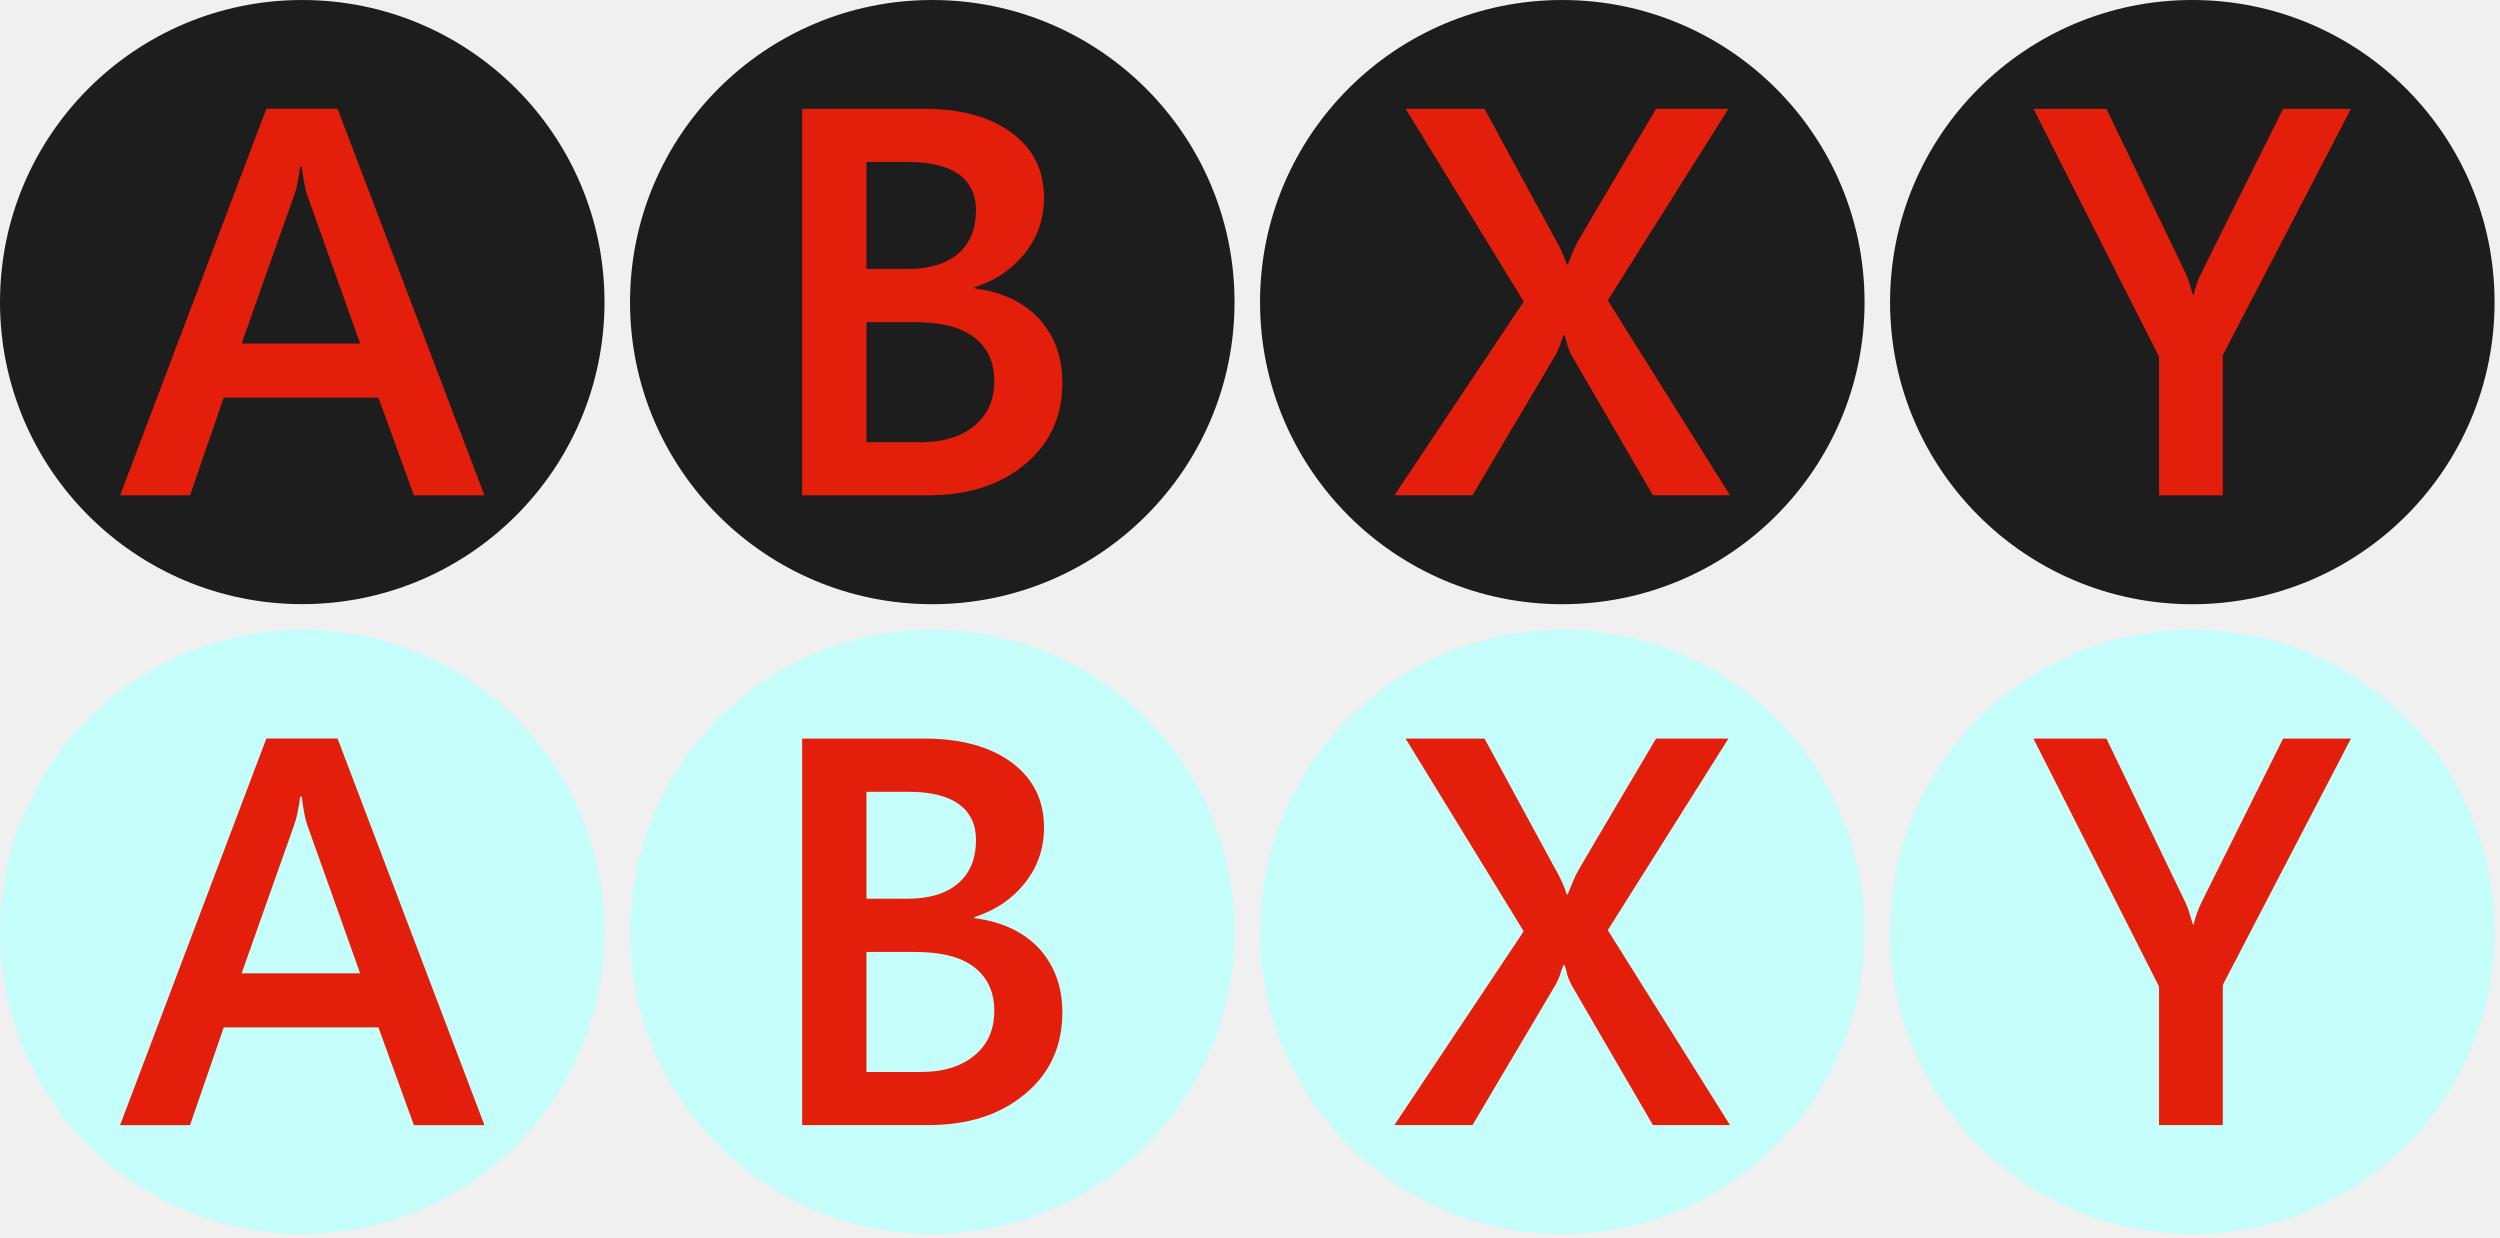
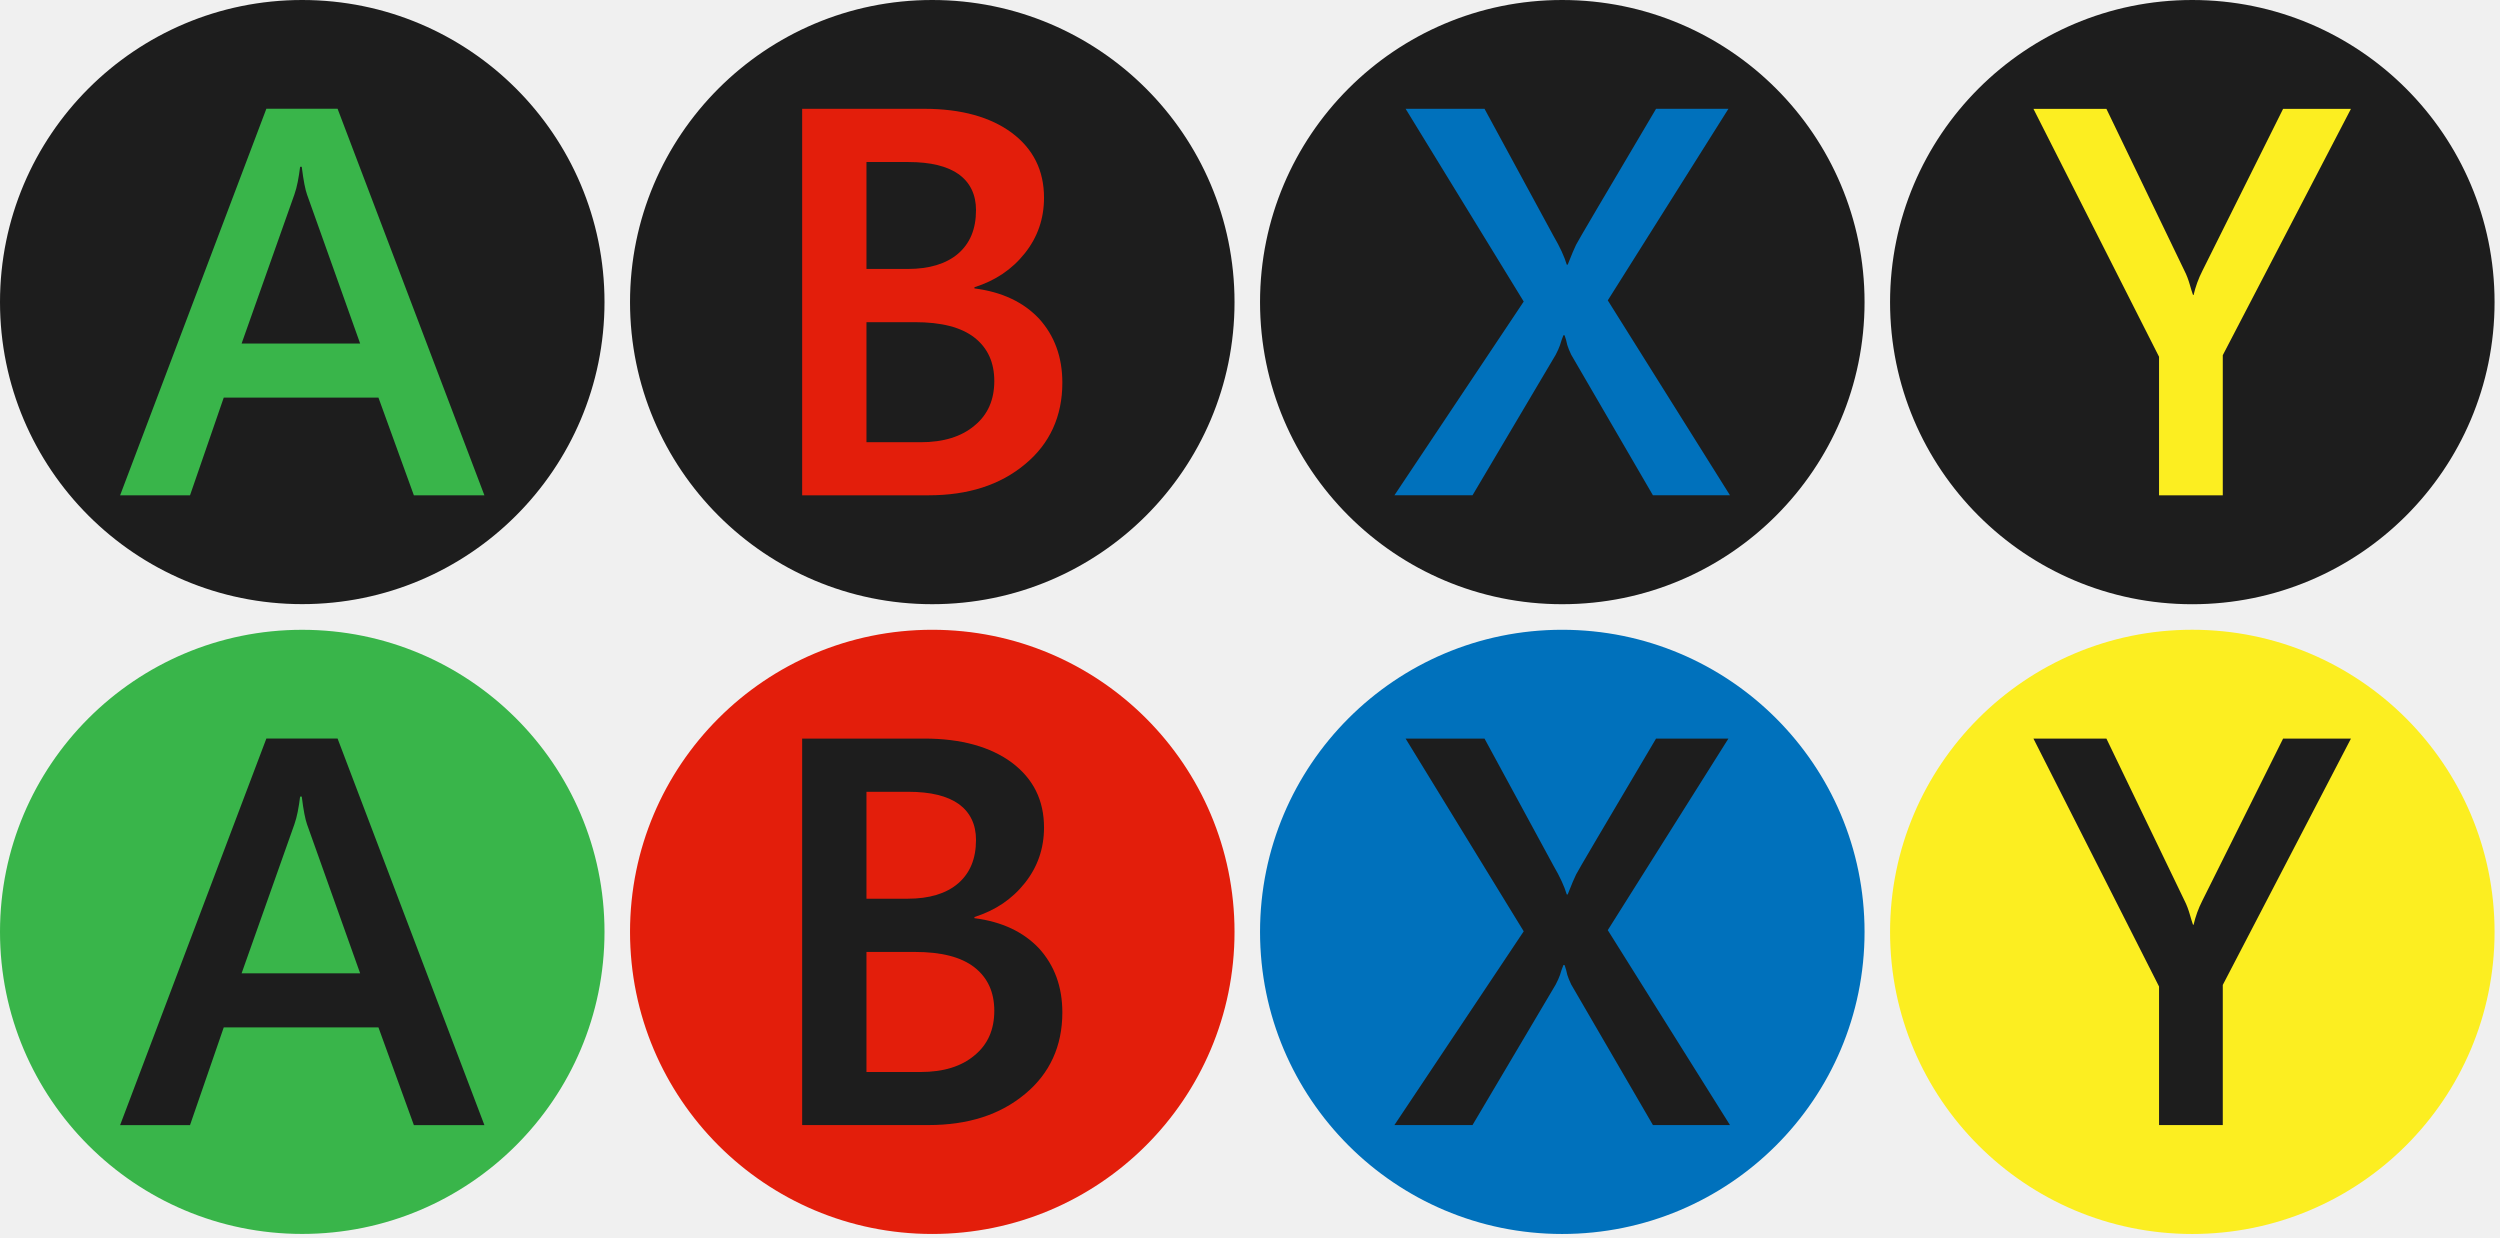
<svg xmlns="http://www.w3.org/2000/svg" width="196" height="97" viewBox="0 0 196 97" fill="none">
-   <g clip-path="url(#clip0_603_1408)">
+   <g clip-path="url(#clip0_612_216)">
    <path d="M23.688 0C36.788 0 47.393 10.606 47.393 23.682C47.393 36.759 36.788 47.364 23.688 47.364C10.606 47.364 0 36.759 0 23.682C0 10.606 10.606 0 23.688 0Z" fill="#1D1D1D" />
-     <path d="M32.448 38.835L29.67 31.172H17.542L14.897 38.835H9.416L20.883 8.526H26.466L37.978 38.835H32.448ZM23.658 13.079H23.529C23.422 13.926 23.291 14.656 23.079 15.253L18.942 26.932H28.235L24.072 15.253C23.94 14.887 23.789 14.163 23.658 13.079Z" fill="#E31E0B" />
+     <path d="M32.448 38.835L29.67 31.172H17.542L14.897 38.835H9.416L20.883 8.526H26.466L37.978 38.835H32.448ZM23.658 13.079H23.529C23.422 13.926 23.291 14.656 23.079 15.253L18.942 26.932H28.235L24.072 15.253C23.94 14.887 23.789 14.163 23.658 13.079Z" fill="#39B54A" />
    <path d="M73.084 0C86.181 0 96.787 10.61 96.787 23.687C96.787 36.764 86.181 47.369 73.084 47.369C59.999 47.369 49.394 36.763 49.394 23.686C49.394 10.609 59.999 0 73.084 0Z" fill="#1D1D1D" />
    <path d="M83.288 30.01C83.288 32.638 82.303 34.793 80.363 36.395C78.406 38.028 75.893 38.832 72.797 38.832H62.889V8.53H72.461C75.359 8.53 77.655 9.176 79.328 10.414C81.012 11.68 81.851 13.366 81.851 15.503C81.851 17.149 81.347 18.599 80.351 19.851C79.337 21.131 78.029 22.001 76.395 22.521V22.612C78.559 22.886 80.237 23.687 81.464 24.984C82.663 26.311 83.288 27.967 83.288 30.01ZM76.519 16.471C76.519 15.266 76.065 14.327 75.187 13.676C74.28 13.027 72.963 12.703 71.208 12.703H67.931V21.086H71.163C72.856 21.086 74.184 20.686 75.118 19.885C76.044 19.084 76.519 17.965 76.519 16.471ZM77.953 29.873C77.953 28.424 77.445 27.288 76.395 26.464C75.344 25.65 73.8 25.258 71.721 25.258H67.931V34.671H72.17C73.971 34.671 75.382 34.233 76.407 33.363C77.451 32.508 77.953 31.337 77.953 29.873Z" fill="#E31E0B" />
    <path d="M171.869 0C184.969 0 195.574 10.614 195.574 23.69C195.574 36.767 184.969 47.372 171.869 47.372C158.787 47.372 148.181 36.767 148.181 23.69C148.181 10.614 158.787 0 171.869 0Z" fill="#1D1D1D" />
-     <path d="M174.266 27.847V38.834H169.269V27.97L159.422 8.534H165.143L171.238 21.18C171.451 21.591 171.577 21.963 171.676 22.301C171.775 22.637 171.852 22.911 171.932 23.126H171.977C172.128 22.484 172.35 21.851 172.672 21.223L178.995 8.534H184.314L174.266 27.847Z" fill="#E31E0B" />
+     <path d="M174.266 27.847V38.834H169.269V27.97L159.422 8.534H165.143L171.238 21.18C171.451 21.591 171.577 21.963 171.676 22.301C171.775 22.637 171.852 22.911 171.932 23.126H171.977C172.128 22.484 172.35 21.851 172.672 21.223L178.995 8.534H184.314L174.266 27.847Z" fill="#FCEE21" />
    <path d="M122.47 0C135.575 0 146.181 10.61 146.181 23.687C146.181 36.764 135.576 47.37 122.47 47.37C109.394 47.37 98.787 36.764 98.787 23.687C98.787 10.61 109.394 0 122.47 0Z" fill="#1D1D1D" />
-     <path d="M129.59 38.831L123.184 27.812C123.052 27.524 122.942 27.28 122.875 27.049C122.826 26.791 122.754 26.547 122.663 26.286H122.571C122.455 26.561 122.381 26.809 122.304 27.061C122.227 27.283 122.117 27.523 121.968 27.811L115.445 38.83H109.322L119.459 23.641L110.2 8.53H116.386L121.787 18.484C122.306 19.369 122.648 20.124 122.835 20.75H122.908C123.213 19.957 123.445 19.439 123.565 19.19C123.674 18.953 125.774 15.393 129.835 8.53H135.509L126.05 23.55L135.631 38.831H129.59Z" fill="#E31E0B" />
-     <path d="M23.688 49.376C36.788 49.376 47.393 59.982 47.393 73.058C47.393 86.135 36.788 96.74 23.688 96.74C10.606 96.74 0 86.135 0 73.058C0 59.982 10.606 49.376 23.688 49.376Z" fill="#C5FDFB" />
-     <path d="M32.448 88.211L29.67 80.548H17.542L14.897 88.211H9.416L20.883 57.902H26.466L37.978 88.211H32.448ZM23.658 62.455H23.529C23.422 63.302 23.291 64.032 23.079 64.629L18.942 76.308H28.235L24.072 64.629C23.94 64.263 23.789 63.539 23.658 62.455Z" fill="#E31E0B" />
-     <path d="M73.084 49.374C86.181 49.374 96.787 59.984 96.787 73.061C96.787 86.138 86.181 96.743 73.084 96.743C59.999 96.743 49.394 86.137 49.394 73.06C49.394 59.983 59.999 49.374 73.084 49.374Z" fill="#C5FDFB" />
-     <path d="M83.288 79.383C83.288 82.011 82.303 84.166 80.363 85.768C78.406 87.401 75.893 88.205 72.797 88.205H62.889V57.904H72.461C75.359 57.904 77.655 58.55 79.328 59.788C81.012 61.054 81.851 62.74 81.851 64.877C81.851 66.523 81.347 67.973 80.351 69.225C79.337 70.505 78.029 71.375 76.395 71.895V71.986C78.559 72.26 80.237 73.061 81.464 74.358C82.663 75.684 83.288 77.34 83.288 79.383ZM76.519 65.844C76.519 64.639 76.065 63.7 75.187 63.049C74.28 62.4 72.963 62.076 71.208 62.076H67.931V70.459H71.163C72.856 70.459 74.184 70.059 75.118 69.258C76.044 68.458 76.519 67.338 76.519 65.844ZM77.953 79.247C77.953 77.798 77.445 76.662 76.395 75.838C75.344 75.024 73.8 74.632 71.721 74.632H67.931V84.045H72.17C73.971 84.045 75.382 83.607 76.407 82.737C77.451 81.881 77.953 80.71 77.953 79.247Z" fill="#E31E0B" />
-     <path d="M171.869 49.372C184.969 49.372 195.574 59.986 195.574 73.062C195.574 86.139 184.969 96.744 171.869 96.744C158.787 96.744 148.181 86.139 148.181 73.062C148.181 59.986 158.787 49.372 171.869 49.372Z" fill="#C5FDFB" />
-     <path d="M174.266 77.219V88.206H169.269V77.342L159.422 57.906H165.143L171.238 70.552C171.451 70.963 171.577 71.335 171.676 71.673C171.775 72.009 171.852 72.283 171.932 72.498H171.977C172.128 71.856 172.35 71.223 172.672 70.595L178.995 57.906H184.314L174.266 77.219Z" fill="#E31E0B" />
-     <path d="M122.47 49.374C135.575 49.374 146.181 59.984 146.181 73.061C146.181 86.138 135.576 96.744 122.47 96.744C109.394 96.744 98.787 86.138 98.787 73.061C98.787 59.984 109.394 49.374 122.47 49.374Z" fill="#C5FDFB" />
-     <path d="M129.59 88.205L123.184 77.186C123.052 76.898 122.942 76.654 122.875 76.423C122.826 76.165 122.754 75.921 122.663 75.66H122.571C122.455 75.935 122.381 76.183 122.304 76.435C122.227 76.657 122.117 76.897 121.968 77.185L115.445 88.204H109.322L119.459 73.015L110.199 57.904H116.385L121.786 67.858C122.305 68.743 122.647 69.498 122.834 70.124H122.907C123.212 69.331 123.444 68.813 123.564 68.564C123.673 68.327 125.773 64.767 129.834 57.904H135.508L126.049 72.924L135.63 88.205H129.59Z" fill="#E31E0B" />
+     <path d="M129.59 38.831L123.184 27.812C123.052 27.524 122.942 27.28 122.875 27.049C122.826 26.791 122.754 26.547 122.663 26.286H122.571C122.455 26.561 122.381 26.809 122.304 27.061C122.227 27.283 122.117 27.523 121.968 27.811L115.445 38.83H109.322L119.459 23.641L110.2 8.53H116.386L121.787 18.484C122.306 19.369 122.648 20.124 122.835 20.75H122.908C123.213 19.957 123.445 19.439 123.565 19.19C123.674 18.953 125.774 15.393 129.835 8.53H135.509L126.05 23.55L135.631 38.831H129.59Z" fill="#0071BC" />
+     <path d="M23.688 49.376C36.788 49.376 47.393 59.982 47.393 73.058C47.393 86.135 36.788 96.74 23.688 96.74C10.606 96.74 0 86.135 0 73.058C0 59.982 10.606 49.376 23.688 49.376Z" fill="#39B54A" />
+     <path d="M32.448 88.211L29.67 80.548H17.542L14.897 88.211H9.416L20.883 57.902H26.466L37.978 88.211H32.448ZM23.658 62.455H23.529C23.422 63.302 23.291 64.032 23.079 64.629L18.942 76.308H28.235L24.072 64.629C23.94 64.263 23.789 63.539 23.658 62.455Z" fill="#1D1D1D" />
+     <path d="M73.084 49.374C86.181 49.374 96.787 59.984 96.787 73.061C96.787 86.138 86.181 96.743 73.084 96.743C59.999 96.743 49.394 86.137 49.394 73.06C49.394 59.983 59.999 49.374 73.084 49.374Z" fill="#E31E0B" />
+     <path d="M83.288 79.383C83.288 82.011 82.303 84.166 80.363 85.768C78.406 87.401 75.893 88.205 72.797 88.205H62.889V57.904H72.461C75.359 57.904 77.655 58.55 79.328 59.788C81.012 61.054 81.851 62.74 81.851 64.877C81.851 66.523 81.347 67.973 80.351 69.225C79.337 70.505 78.029 71.375 76.395 71.895V71.986C78.559 72.26 80.237 73.061 81.464 74.358C82.663 75.684 83.288 77.34 83.288 79.383ZM76.519 65.844C76.519 64.639 76.065 63.7 75.187 63.049C74.28 62.4 72.963 62.076 71.208 62.076H67.931V70.459H71.163C72.856 70.459 74.184 70.059 75.118 69.258C76.044 68.458 76.519 67.338 76.519 65.844ZM77.953 79.247C77.953 77.798 77.445 76.662 76.395 75.838C75.344 75.024 73.8 74.632 71.721 74.632H67.931V84.045H72.17C73.971 84.045 75.382 83.607 76.407 82.737C77.451 81.881 77.953 80.71 77.953 79.247Z" fill="#1D1D1D" />
+     <path d="M171.869 49.372C184.969 49.372 195.574 59.986 195.574 73.062C195.574 86.139 184.969 96.744 171.869 96.744C158.787 96.744 148.181 86.139 148.181 73.062C148.181 59.986 158.787 49.372 171.869 49.372Z" fill="#FCEE21" />
+     <path d="M174.266 77.219V88.206H169.269V77.342L159.422 57.906H165.143L171.238 70.552C171.451 70.963 171.577 71.335 171.676 71.673C171.775 72.009 171.852 72.283 171.932 72.498H171.977C172.128 71.856 172.35 71.223 172.672 70.595L178.995 57.906H184.314L174.266 77.219Z" fill="#1D1D1D" />
+     <path d="M122.47 49.374C135.575 49.374 146.181 59.984 146.181 73.061C146.181 86.138 135.576 96.744 122.47 96.744C109.394 96.744 98.787 86.138 98.787 73.061C98.787 59.984 109.394 49.374 122.47 49.374Z" fill="#0071BC" />
+     <path d="M129.59 88.205L123.184 77.186C123.052 76.898 122.942 76.654 122.875 76.423C122.826 76.165 122.754 75.921 122.663 75.66H122.571C122.455 75.935 122.381 76.183 122.304 76.435C122.227 76.657 122.117 76.897 121.968 77.185L115.445 88.204H109.322L119.459 73.015L110.199 57.904H116.385L121.786 67.858C122.305 68.743 122.647 69.498 122.834 70.124H122.907C123.212 69.331 123.444 68.813 123.564 68.564C123.673 68.327 125.773 64.767 129.834 57.904H135.508L126.049 72.924L135.63 88.205H129.59V88.205Z" fill="#1D1D1D" />
  </g>
  <defs>
-     <clipPath id="clip0_603_1408">
+     <clipPath id="clip0_612_216">
      <rect width="195.574" height="96.744" fill="white" />
    </clipPath>
  </defs>
</svg>
